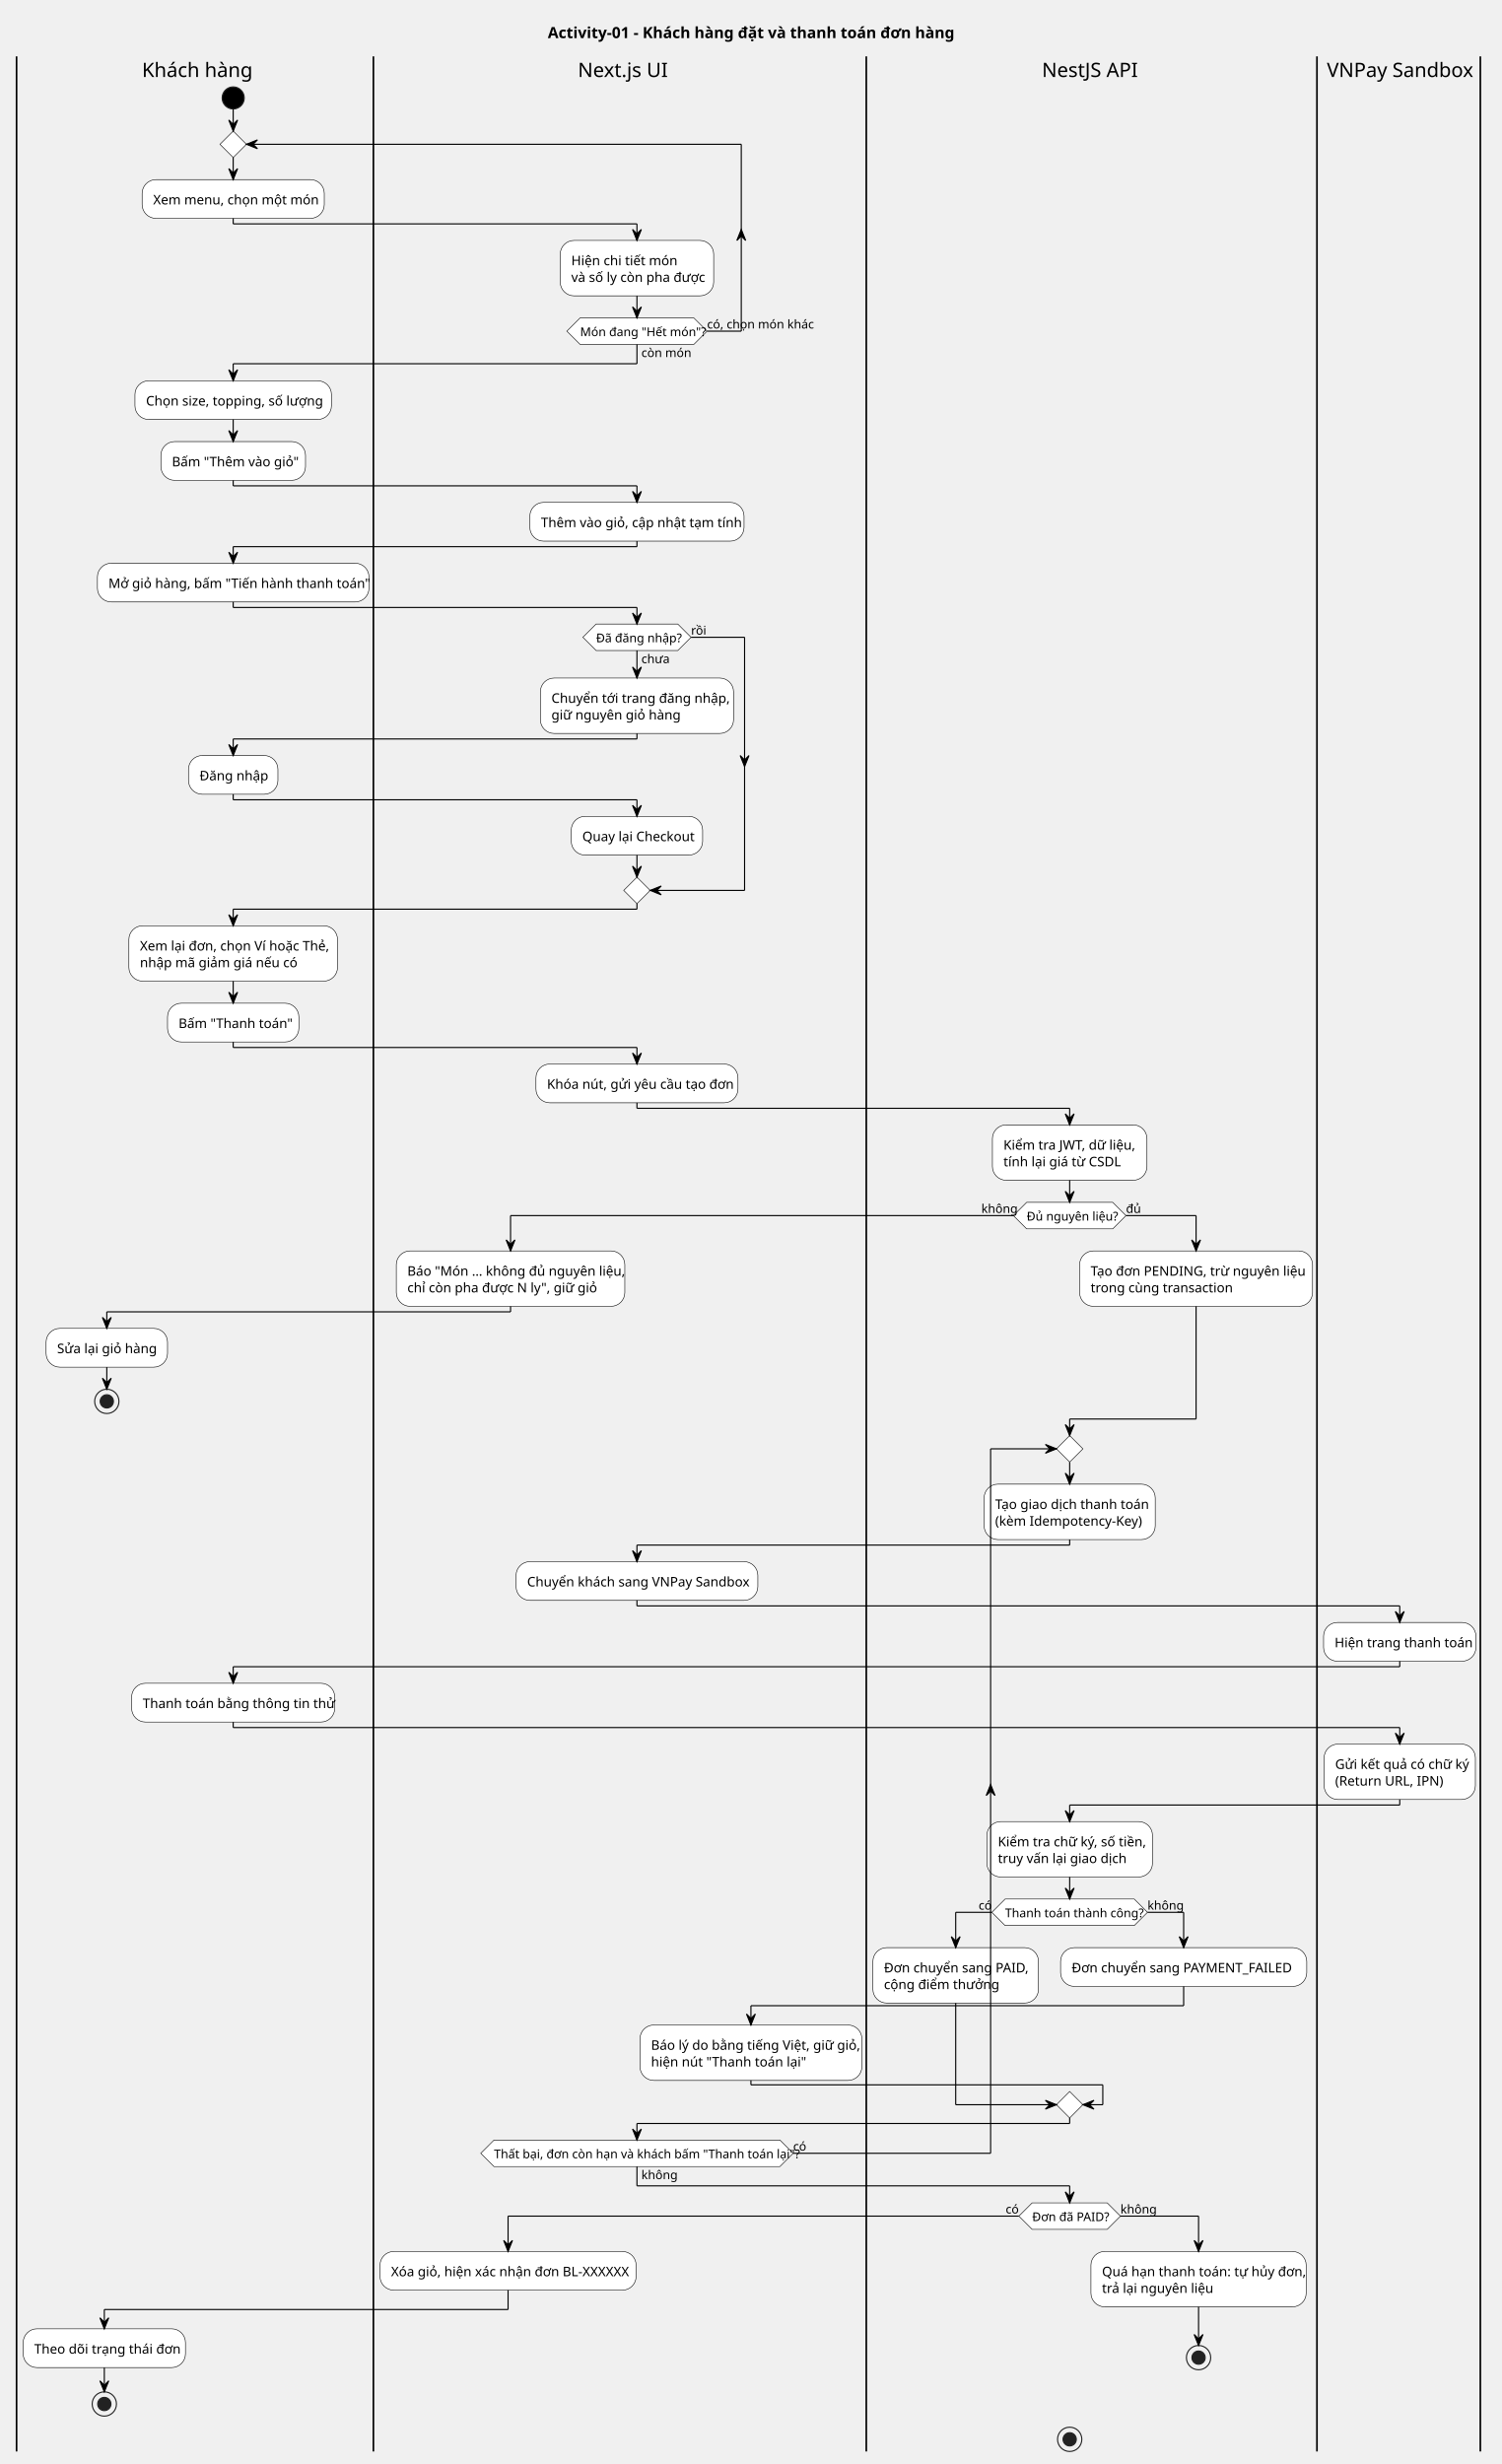
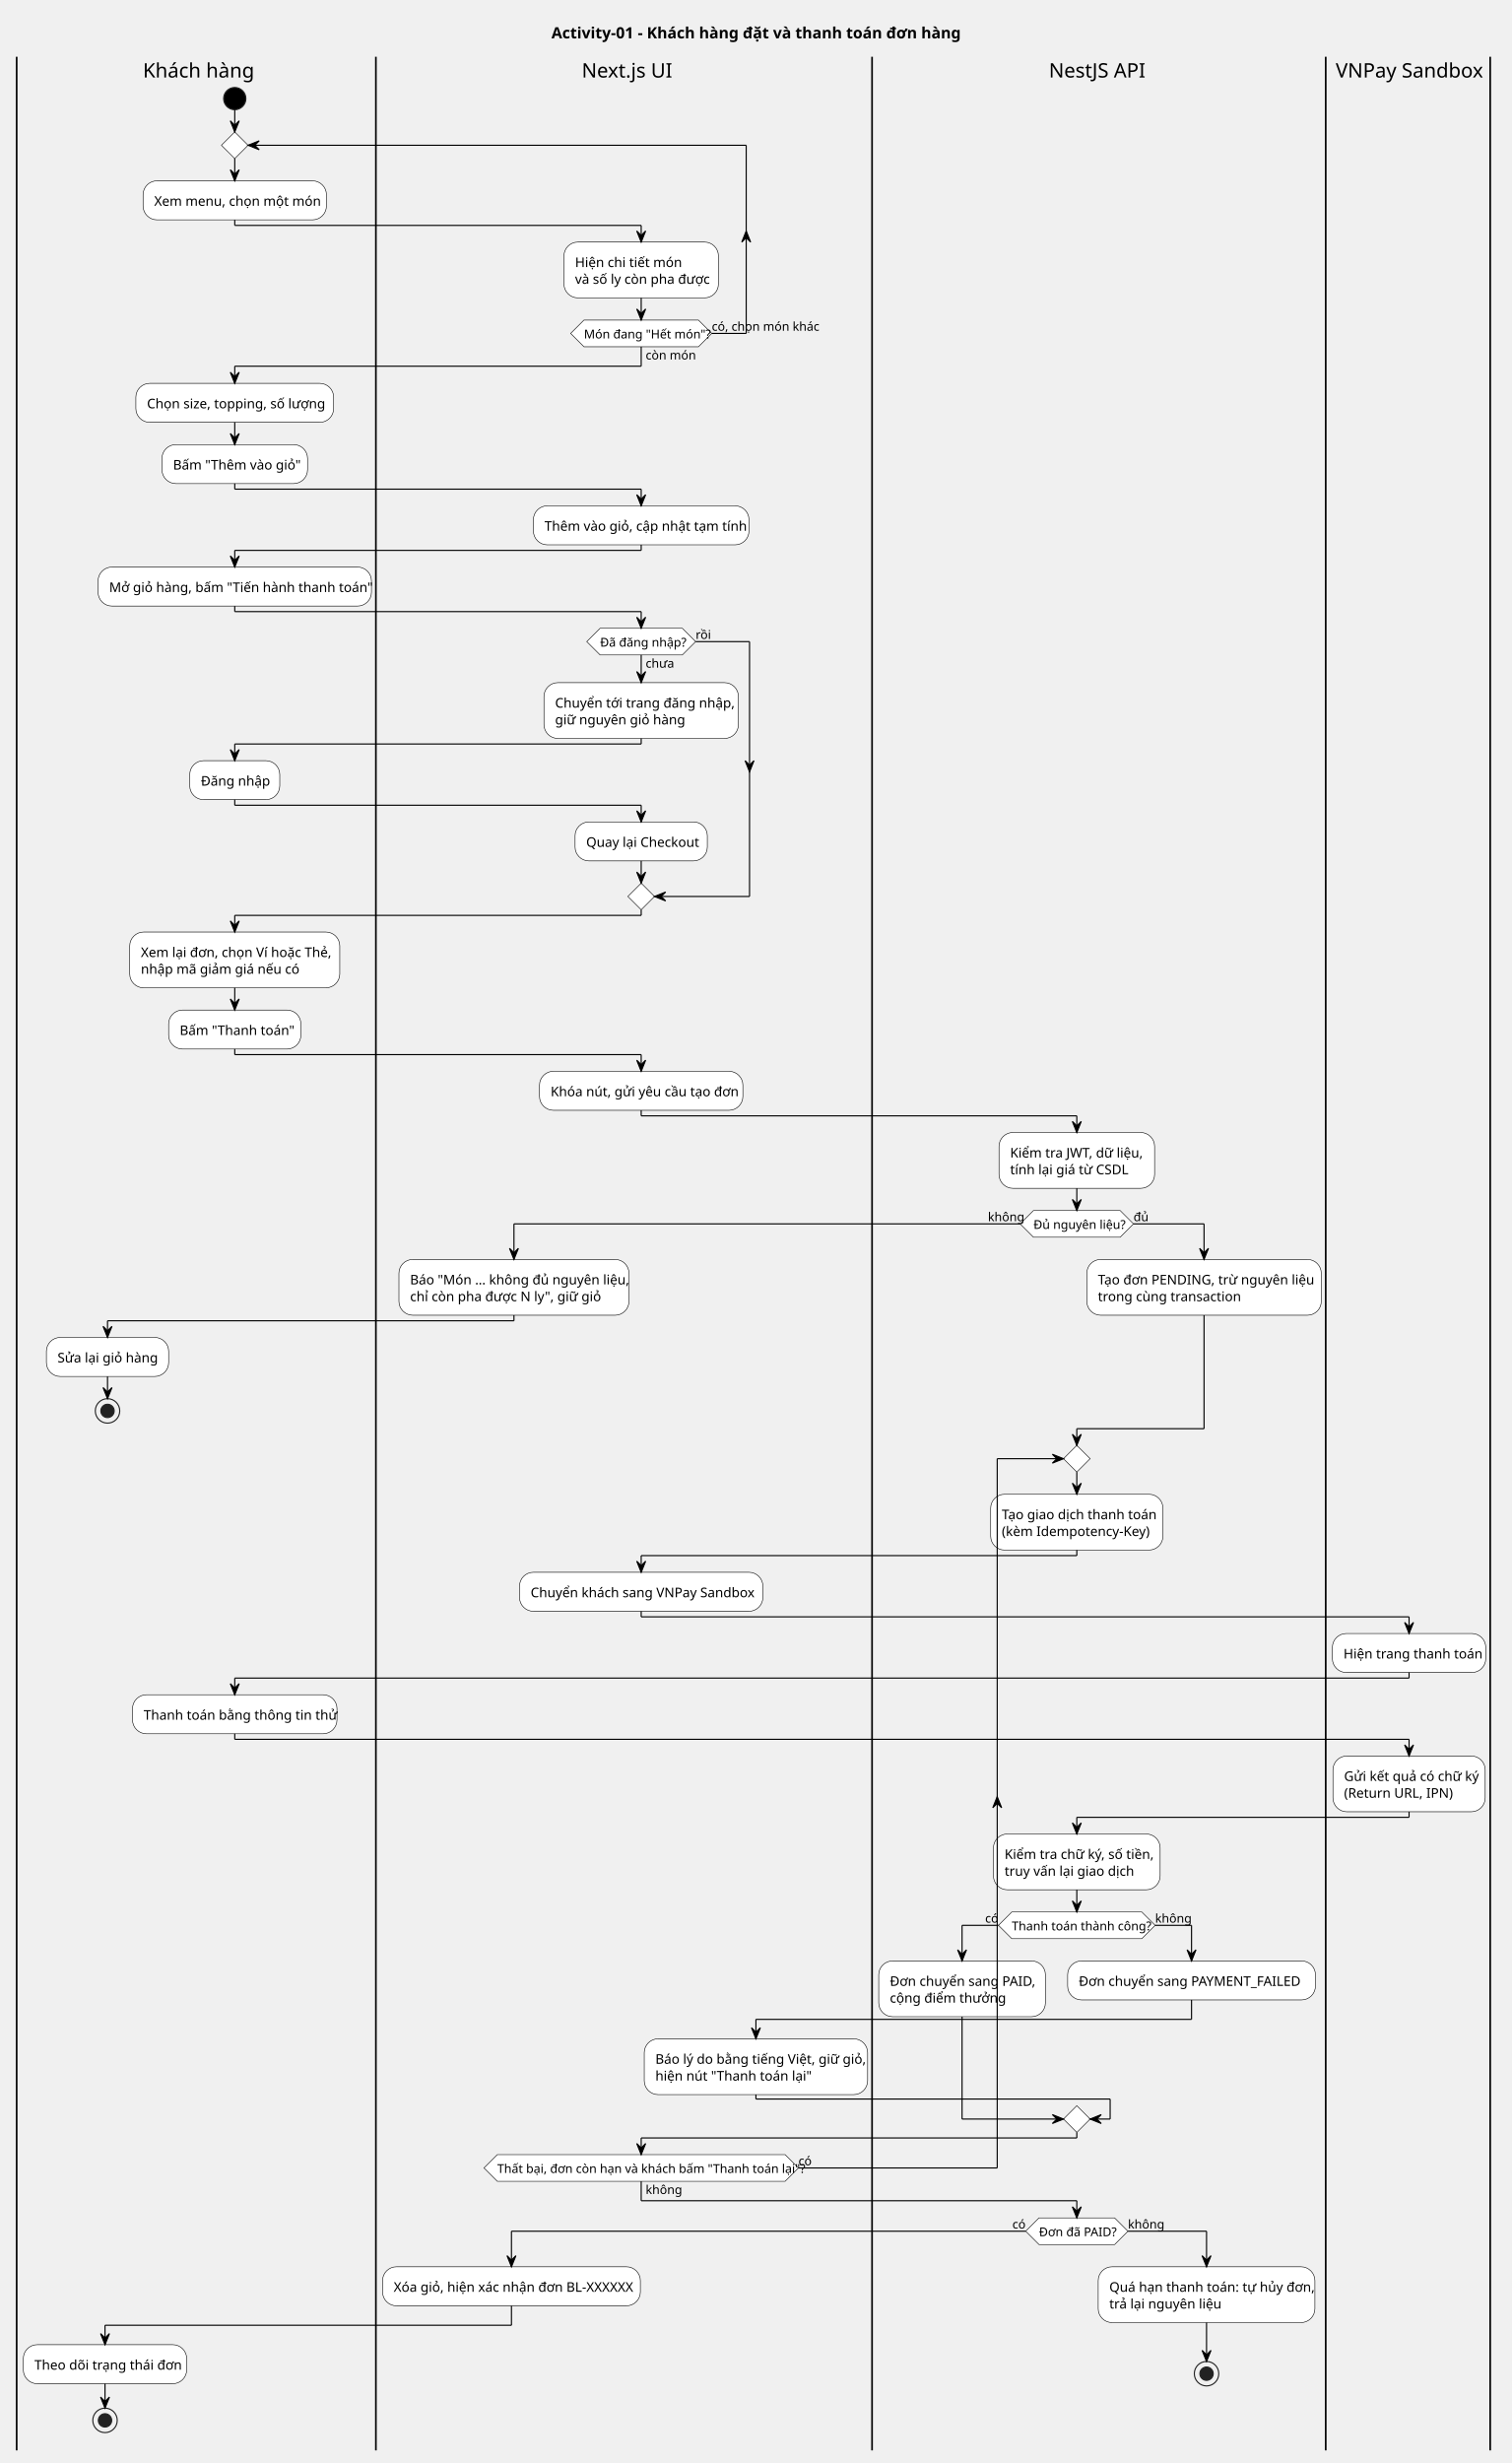
- <svg xmlns="http://www.w3.org/2000/svg" contentStyleType="text/css" height="2232px" preserveAspectRatio="none" style="width:1360px;height:2232px;background:#FFFFFF;" version="1.1" viewBox="0 0 1360 2232" width="1360px" zoomAndPan="magnify">
+ <svg xmlns="http://www.w3.org/2000/svg" contentStyleType="text/css" height="2216px" preserveAspectRatio="none" style="width:1360px;height:2216px;background:#FFFFFF;" version="1.1" viewBox="0 0 1360 2216" width="1360px" zoomAndPan="magnify">
  <defs />
  <g>
    <text fill="#000000" font-family="sans-serif" font-size="14" font-weight="bold" lengthAdjust="spacing" textLength="365" x="496.25" y="34.533">Activity-01 - Khách hàng đặt và thanh toán đơn hàng</text>
    <rect fill="none" height="22.641" style="stroke:none;stroke-width:1.0;" width="1327.5" x="15" y="51.065" />
    <ellipse cx="211.25" cy="88.705" fill="#000000" rx="10" ry="10" style="stroke:#222222;stroke-width:1.0;" />
    <rect fill="#FFFFFF" height="35.094" rx="12.5" ry="12.5" style="stroke:#000000;stroke-width:0.5;" width="165" x="128.75" y="162.705" />
    <text fill="#000000" font-family="sans-serif" font-size="12" lengthAdjust="spacing" textLength="145" x="138.75" y="185.162">Xem menu, chọn một món</text>
    <polygon fill="#FFFFFF" points="211.25,118.705,223.25,130.705,211.25,142.705,199.25,130.705,211.25,118.705" style="stroke:#000000;stroke-width:0.5;" />
    <rect fill="#FFFFFF" height="35.094" rx="12.5" ry="12.5" style="stroke:#000000;stroke-width:0.5;" width="178" x="122.25" y="344.905" />
    <text fill="#000000" font-family="sans-serif" font-size="12" lengthAdjust="spacing" textLength="158" x="132.25" y="367.362">Chọn size, topping, số lượng</text>
    <rect fill="#FFFFFF" height="35.094" rx="12.5" ry="12.5" style="stroke:#000000;stroke-width:0.5;" width="131" x="145.75" y="399.999" />
    <text fill="#000000" font-family="sans-serif" font-size="12" lengthAdjust="spacing" textLength="111" x="155.75" y="422.456">Bấm "Thêm vào giỏ"</text>
    <rect fill="#FFFFFF" height="35.094" rx="12.5" ry="12.5" style="stroke:#000000;stroke-width:0.5;" width="246" x="88.25" y="510.187" />
    <text fill="#000000" font-family="sans-serif" font-size="12" lengthAdjust="spacing" textLength="226" x="98.25" y="532.644">Mở giỏ hàng, bấm "Tiến hành thanh toán"</text>
    <rect fill="#FFFFFF" height="35.094" rx="12.5" ry="12.5" style="stroke:#000000;stroke-width:0.5;" width="81" x="170.75" y="684.386" />
    <text fill="#000000" font-family="sans-serif" font-size="12" lengthAdjust="spacing" textLength="61" x="180.75" y="706.843">Đăng nhập</text>
    <rect fill="#FFFFFF" height="50.188" rx="12.5" ry="12.5" style="stroke:#000000;stroke-width:0.5;" width="189" x="116.75" y="838.573" />
    <text fill="#000000" font-family="sans-serif" font-size="12" lengthAdjust="spacing" textLength="169" x="126.75" y="861.03">Xem lại đơn, chọn Ví hoặc Thẻ,</text>
    <text fill="#000000" font-family="sans-serif" font-size="12" lengthAdjust="spacing" textLength="140" x="126.75" y="876.124">nhập mã giảm giá nếu có</text>
    <rect fill="#FFFFFF" height="35.094" rx="12.5" ry="12.5" style="stroke:#000000;stroke-width:0.5;" width="119" x="151.75" y="908.761" />
    <text fill="#000000" font-family="sans-serif" font-size="12" lengthAdjust="spacing" textLength="99" x="161.75" y="931.218">Bấm "Thanh toán"</text>
    <rect fill="#FFFFFF" height="35.094" rx="12.5" ry="12.5" style="stroke:#000000;stroke-width:0.5;" width="110" x="41.75" y="1203.323" />
    <text fill="#000000" font-family="sans-serif" font-size="12" lengthAdjust="spacing" textLength="90" x="51.75" y="1225.78">Sửa lại giỏ hàng</text>
    <ellipse cx="96.75" cy="1269.417" fill="none" rx="11" ry="11" style="stroke:#222222;stroke-width:1.0;" />
    <ellipse cx="96.75" cy="1269.417" fill="#222222" rx="6" ry="6" style="stroke:#222222;stroke-width:1.0;" />
    <rect fill="#FFFFFF" height="35.094" rx="12.5" ry="12.5" style="stroke:#000000;stroke-width:0.5;" width="184" x="119.25" y="1524.792" />
    <text fill="#000000" font-family="sans-serif" font-size="12" lengthAdjust="spacing" textLength="164" x="129.25" y="1547.249">Thanh toán bằng thông tin thử</text>
    <rect fill="#FFFFFF" height="35.094" rx="12.5" ry="12.5" style="stroke:#000000;stroke-width:0.5;" width="147" x="21" y="2109.555" />
    <text fill="#000000" font-family="sans-serif" font-size="12" lengthAdjust="spacing" textLength="127" x="31" y="2132.012">Theo dõi trạng thái đơn</text>
    <ellipse cx="94.5" cy="2177.648" fill="none" rx="11" ry="11" style="stroke:#222222;stroke-width:1.0;" />
    <ellipse cx="94.5" cy="2177.648" fill="#222222" rx="6" ry="6" style="stroke:#222222;stroke-width:1.0;" />
-     <line style="stroke:#000000;stroke-width:1.5;" x1="15" x2="15" y1="51.065" y2="2220.648" />
+     <line style="stroke:#000000;stroke-width:1.5;" x1="15" x2="15" y1="51.065" y2="2204.648" />
    <rect fill="#FFFFFF" height="50.188" rx="12.5" ry="12.5" style="stroke:#000000;stroke-width:0.5;" width="139" x="507.5" y="217.799" />
    <text fill="#000000" font-family="sans-serif" font-size="12" lengthAdjust="spacing" textLength="92" x="517.5" y="240.256">Hiện chi tiết món</text>
    <text fill="#000000" font-family="sans-serif" font-size="12" lengthAdjust="spacing" textLength="119" x="517.5" y="255.35">và số ly còn pha được</text>
    <polygon fill="#FFFFFF" points="525.5,287.986,628.5,287.986,640.5,299.986,628.5,311.986,525.5,311.986,513.5,299.986,525.5,287.986" style="stroke:#000000;stroke-width:0.5;" />
    <text fill="#000000" font-family="sans-serif" font-size="11" lengthAdjust="spacing" textLength="41" x="581" y="323.405">còn món</text>
    <text fill="#000000" font-family="sans-serif" font-size="11" lengthAdjust="spacing" textLength="103" x="525.5" y="304.487">Món đang "Hết món"?</text>
    <text fill="#000000" font-family="sans-serif" font-size="11" lengthAdjust="spacing" textLength="91" x="640.5" y="297.569">có, chọn món khác</text>
    <rect fill="#FFFFFF" height="35.094" rx="12.5" ry="12.5" style="stroke:#000000;stroke-width:0.5;" width="194" x="480" y="455.093" />
    <text fill="#000000" font-family="sans-serif" font-size="12" lengthAdjust="spacing" textLength="174" x="490" y="477.55">Thêm vào giỏ, cập nhật tạm tính</text>
    <rect fill="#FFFFFF" height="50.188" rx="12.5" ry="12.5" style="stroke:#000000;stroke-width:0.5;" width="175" x="489.5" y="614.198" />
    <text fill="#000000" font-family="sans-serif" font-size="12" lengthAdjust="spacing" textLength="155" x="499.5" y="636.655">Chuyển tới trang đăng nhập,</text>
    <text fill="#000000" font-family="sans-serif" font-size="12" lengthAdjust="spacing" textLength="112" x="499.5" y="651.749">giữ nguyên giỏ hàng</text>
    <rect fill="#FFFFFF" height="35.094" rx="12.5" ry="12.5" style="stroke:#000000;stroke-width:0.5;" width="119" x="517.5" y="739.48" />
    <text fill="#000000" font-family="sans-serif" font-size="12" lengthAdjust="spacing" textLength="99" x="527.5" y="761.937">Quay lại Checkout</text>
    <polygon fill="#FFFFFF" points="540,565.28,614,565.28,626,577.28,614,589.28,540,589.28,528,577.28,540,565.28" style="stroke:#000000;stroke-width:0.5;" />
    <text fill="#000000" font-family="sans-serif" font-size="11" lengthAdjust="spacing" textLength="25" x="581" y="600.699">chưa</text>
    <text fill="#000000" font-family="sans-serif" font-size="11" lengthAdjust="spacing" textLength="74" x="540" y="581.781">Đã đăng nhập?</text>
    <text fill="#000000" font-family="sans-serif" font-size="11" lengthAdjust="spacing" textLength="12" x="626" y="574.863">rồi</text>
    <polygon fill="#FFFFFF" points="577,794.573,589,806.573,577,818.573,565,806.573,577,794.573" style="stroke:#000000;stroke-width:0.5;" />
    <rect fill="#FFFFFF" height="35.094" rx="12.5" ry="12.5" style="stroke:#000000;stroke-width:0.5;" width="183" x="485.5" y="963.855" />
    <text fill="#000000" font-family="sans-serif" font-size="12" lengthAdjust="spacing" textLength="163" x="495.5" y="986.312">Khóa nút, gửi yêu cầu tạo đơn</text>
    <rect fill="#FFFFFF" height="50.188" rx="12.5" ry="12.5" style="stroke:#000000;stroke-width:0.5;" width="207" x="359" y="1133.136" />
    <text fill="#000000" font-family="sans-serif" font-size="12" lengthAdjust="spacing" textLength="187" x="369" y="1155.593">Báo "Món … không đủ nguyên liệu,</text>
    <text fill="#000000" font-family="sans-serif" font-size="12" lengthAdjust="spacing" textLength="166" x="369" y="1170.687">chỉ còn pha được N ly", giữ giỏ</text>
    <rect fill="#FFFFFF" height="35.094" rx="12.5" ry="12.5" style="stroke:#000000;stroke-width:0.5;" width="219" x="467.5" y="1414.604" />
    <text fill="#000000" font-family="sans-serif" font-size="12" lengthAdjust="spacing" textLength="199" x="477.5" y="1437.062">Chuyển khách sang VNPay Sandbox</text>
    <rect fill="#FFFFFF" height="50.188" rx="12.5" ry="12.5" style="stroke:#000000;stroke-width:0.5;" width="201" x="579.75" y="1834.354" />
    <text fill="#000000" font-family="sans-serif" font-size="12" lengthAdjust="spacing" textLength="181" x="589.75" y="1856.812">Báo lý do bằng tiếng Việt, giữ giỏ,</text>
    <text fill="#000000" font-family="sans-serif" font-size="12" lengthAdjust="spacing" textLength="133" x="589.75" y="1871.905">hiện nút "Thanh toán lại"</text>
    <polygon fill="#FFFFFF" points="447.5,1938.542,706.5,1938.542,718.5,1950.542,706.5,1962.542,447.5,1962.542,435.5,1950.542,447.5,1938.542" style="stroke:#000000;stroke-width:0.5;" />
    <text fill="#000000" font-family="sans-serif" font-size="11" lengthAdjust="spacing" textLength="29" x="581" y="1973.961">không</text>
    <text fill="#000000" font-family="sans-serif" font-size="11" lengthAdjust="spacing" textLength="259" x="447.5" y="1955.043">Thất bại, đơn còn hạn và khách bấm "Thanh toán lại"?</text>
    <text fill="#000000" font-family="sans-serif" font-size="11" lengthAdjust="spacing" textLength="12" x="718.5" y="1948.125">có</text>
    <rect fill="#FFFFFF" height="35.094" rx="12.5" ry="12.5" style="stroke:#000000;stroke-width:0.5;" width="232" x="344.25" y="2039.461" />
    <text fill="#000000" font-family="sans-serif" font-size="12" lengthAdjust="spacing" textLength="212" x="354.25" y="2061.918">Xóa giỏ, hiện xác nhận đơn BL-XXXXXX</text>
-     <line style="stroke:#000000;stroke-width:1.5;" x1="338.25" x2="338.25" y1="51.065" y2="2220.648" />
+     <line style="stroke:#000000;stroke-width:1.5;" x1="338.25" x2="338.25" y1="51.065" y2="2204.648" />
    <rect fill="#FFFFFF" height="50.188" rx="12.5" ry="12.5" style="stroke:#000000;stroke-width:0.5;" width="140" x="899" y="1018.948" />
    <text fill="#000000" font-family="sans-serif" font-size="12" lengthAdjust="spacing" textLength="120" x="909" y="1041.405">Kiểm tra JWT, dữ liệu,</text>
    <text fill="#000000" font-family="sans-serif" font-size="12" lengthAdjust="spacing" textLength="106" x="909" y="1056.499">tính lại giá từ CSDL</text>
    <polygon fill="#FFFFFF" points="930,1089.136,1008,1089.136,1020,1101.136,1008,1113.136,930,1113.136,918,1101.136,930,1089.136" style="stroke:#000000;stroke-width:0.5;" />
    <text fill="#000000" font-family="sans-serif" font-size="11" lengthAdjust="spacing" textLength="78" x="930" y="1105.637">Đủ nguyên liệu?</text>
    <text fill="#000000" font-family="sans-serif" font-size="11" lengthAdjust="spacing" textLength="29" x="889" y="1098.719">không</text>
    <text fill="#000000" font-family="sans-serif" font-size="11" lengthAdjust="spacing" textLength="12" x="1020" y="1098.719">đủ</text>
    <rect fill="#FFFFFF" height="50.188" rx="12.5" ry="12.5" style="stroke:#000000;stroke-width:0.5;" width="211" x="978" y="1133.136" />
    <text fill="#000000" font-family="sans-serif" font-size="12" lengthAdjust="spacing" textLength="191" x="988" y="1155.593">Tạo đơn PENDING, trừ nguyên liệu</text>
    <text fill="#000000" font-family="sans-serif" font-size="12" lengthAdjust="spacing" textLength="122" x="988" y="1170.687">trong cùng transaction</text>
    <rect fill="#FFFFFF" height="50.188" rx="12.5" ry="12.5" style="stroke:#000000;stroke-width:0.5;" width="155" x="891.5" y="1344.417" />
    <text fill="#000000" font-family="sans-serif" font-size="12" lengthAdjust="spacing" textLength="135" x="901.5" y="1366.874">Tạo giao dịch thanh toán</text>
    <text fill="#000000" font-family="sans-serif" font-size="12" lengthAdjust="spacing" textLength="129" x="901.5" y="1381.968">(kèm Idempotency-Key)</text>
    <rect fill="#FFFFFF" height="50.188" rx="12.5" ry="12.5" style="stroke:#000000;stroke-width:0.5;" width="150" x="894" y="1650.073" />
    <text fill="#000000" font-family="sans-serif" font-size="12" lengthAdjust="spacing" textLength="130" x="904" y="1672.53">Kiểm tra chữ ký, số tiền,</text>
    <text fill="#000000" font-family="sans-serif" font-size="12" lengthAdjust="spacing" textLength="110" x="904" y="1687.624">truy vấn lại giao dịch</text>
    <polygon fill="#FFFFFF" points="910.5,1720.261,1027.5,1720.261,1039.5,1732.261,1027.5,1744.261,910.5,1744.261,898.5,1732.261,910.5,1720.261" style="stroke:#000000;stroke-width:0.5;" />
    <text fill="#000000" font-family="sans-serif" font-size="11" lengthAdjust="spacing" textLength="117" x="910.5" y="1736.762">Thanh toán thành công?</text>
    <text fill="#000000" font-family="sans-serif" font-size="11" lengthAdjust="spacing" textLength="12" x="886.5" y="1729.844">có</text>
    <text fill="#000000" font-family="sans-serif" font-size="11" lengthAdjust="spacing" textLength="29" x="1039.5" y="1729.844">không</text>
    <rect fill="#FFFFFF" height="50.188" rx="12.5" ry="12.5" style="stroke:#000000;stroke-width:0.5;" width="150" x="790.75" y="1764.261" />
    <text fill="#000000" font-family="sans-serif" font-size="12" lengthAdjust="spacing" textLength="130" x="800.75" y="1786.718">Đơn chuyển sang PAID,</text>
    <text fill="#000000" font-family="sans-serif" font-size="12" lengthAdjust="spacing" textLength="101" x="800.75" y="1801.812">cộng điểm thưởng</text>
    <rect fill="#FFFFFF" height="35.094" rx="12.5" ry="12.5" style="stroke:#000000;stroke-width:0.5;" width="223" x="960.75" y="1764.261" />
    <text fill="#000000" font-family="sans-serif" font-size="12" lengthAdjust="spacing" textLength="203" x="970.75" y="1786.718">Đơn chuyển sang PAYMENT_FAILED</text>
    <polygon fill="#FFFFFF" points="969,1894.542,981,1906.542,969,1918.542,957,1906.542,969,1894.542" style="stroke:#000000;stroke-width:0.5;" />
    <polygon fill="#FFFFFF" points="969,1300.417,981,1312.417,969,1324.417,957,1312.417,969,1300.417" style="stroke:#000000;stroke-width:0.5;" />
    <polygon fill="#FFFFFF" points="935,1995.461,1003,1995.461,1015,2007.461,1003,2019.461,935,2019.461,923,2007.461,935,1995.461" style="stroke:#000000;stroke-width:0.5;" />
    <text fill="#000000" font-family="sans-serif" font-size="11" lengthAdjust="spacing" textLength="68" x="935" y="2011.962">Đơn đã PAID?</text>
    <text fill="#000000" font-family="sans-serif" font-size="11" lengthAdjust="spacing" textLength="12" x="911" y="2005.044">có</text>
    <text fill="#000000" font-family="sans-serif" font-size="11" lengthAdjust="spacing" textLength="29" x="1015" y="2005.044">không</text>
    <rect fill="#FFFFFF" height="50.188" rx="12.5" ry="12.5" style="stroke:#000000;stroke-width:0.5;" width="195" x="988.25" y="2039.461" />
    <text fill="#000000" font-family="sans-serif" font-size="12" lengthAdjust="spacing" textLength="175" x="998.25" y="2061.918">Quá hạn thanh toán: tự hủy đơn,</text>
    <text fill="#000000" font-family="sans-serif" font-size="12" lengthAdjust="spacing" textLength="96" x="998.25" y="2077.012">trả lại nguyên liệu</text>
    <ellipse cx="1085.75" cy="2135.648" fill="none" rx="11" ry="11" style="stroke:#222222;stroke-width:1.0;" />
    <ellipse cx="1085.75" cy="2135.648" fill="#222222" rx="6" ry="6" style="stroke:#222222;stroke-width:1.0;" />
-     <ellipse cx="969" cy="2209.648" fill="none" rx="11" ry="11" style="stroke:#222222;stroke-width:1.0;" />
-     <ellipse cx="969" cy="2209.648" fill="#222222" rx="6" ry="6" style="stroke:#222222;stroke-width:1.0;" />
-     <line style="stroke:#000000;stroke-width:1.5;" x1="784.75" x2="784.75" y1="51.065" y2="2220.648" />
+     <line style="stroke:#000000;stroke-width:1.5;" x1="784.75" x2="784.75" y1="51.065" y2="2204.648" />
    <rect fill="#FFFFFF" height="35.094" rx="12.5" ry="12.5" style="stroke:#000000;stroke-width:0.5;" width="138" x="1199" y="1469.698" />
    <text fill="#000000" font-family="sans-serif" font-size="12" lengthAdjust="spacing" textLength="118" x="1209" y="1492.155">Hiện trang thanh toán</text>
    <rect fill="#FFFFFF" height="50.188" rx="12.5" ry="12.5" style="stroke:#000000;stroke-width:0.5;" width="137" x="1199.5" y="1579.886" />
    <text fill="#000000" font-family="sans-serif" font-size="12" lengthAdjust="spacing" textLength="117" x="1209.5" y="1602.343">Gửi kết quả có chữ ký</text>
    <text fill="#000000" font-family="sans-serif" font-size="12" lengthAdjust="spacing" textLength="99" x="1209.5" y="1617.437">(Return URL, IPN)</text>
-     <line style="stroke:#000000;stroke-width:1.5;" x1="1193" x2="1193" y1="51.065" y2="2220.648" />
-     <line style="stroke:#000000;stroke-width:1.5;" x1="1341" x2="1341" y1="51.065" y2="2220.648" />
+     <line style="stroke:#000000;stroke-width:1.5;" x1="1193" x2="1193" y1="51.065" y2="2204.648" />
+     <line style="stroke:#000000;stroke-width:1.5;" x1="1341" x2="1341" y1="51.065" y2="2204.648" />
    <line style="stroke:#000000;stroke-width:1.0;" x1="211.25" x2="211.25" y1="142.705" y2="162.705" />
    <polygon fill="#000000" points="207.25,152.705,211.25,162.705,215.25,152.705,211.25,156.705" style="stroke:#000000;stroke-width:1.0;" />
    <line style="stroke:#000000;stroke-width:1.0;" x1="211.25" x2="211.25" y1="98.705" y2="118.705" />
    <polygon fill="#000000" points="207.25,108.705,211.25,118.705,215.25,108.705,211.25,112.705" style="stroke:#000000;stroke-width:1.0;" />
    <line style="stroke:#000000;stroke-width:1.0;" x1="211.25" x2="211.25" y1="379.999" y2="399.999" />
    <polygon fill="#000000" points="207.25,389.999,211.25,399.999,215.25,389.999,211.25,393.999" style="stroke:#000000;stroke-width:1.0;" />
    <line style="stroke:#000000;stroke-width:1.0;" x1="211.25" x2="211.25" y1="888.761" y2="908.761" />
    <polygon fill="#000000" points="207.25,898.761,211.25,908.761,215.25,898.761,211.25,902.761" style="stroke:#000000;stroke-width:1.0;" />
    <line style="stroke:#000000;stroke-width:1.0;" x1="96.75" x2="96.75" y1="1238.417" y2="1258.417" />
    <polygon fill="#000000" points="92.75,1248.417,96.75,1258.417,100.75,1248.417,96.75,1252.417" style="stroke:#000000;stroke-width:1.0;" />
    <line style="stroke:#000000;stroke-width:1.0;" x1="94.5" x2="94.5" y1="2144.648" y2="2166.648" />
    <polygon fill="#000000" points="90.5,2156.648,94.5,2166.648,98.5,2156.648,94.5,2160.648" style="stroke:#000000;stroke-width:1.0;" />
    <line style="stroke:#000000;stroke-width:1.0;" x1="577" x2="577" y1="267.986" y2="287.986" />
    <polygon fill="#000000" points="573,277.986,577,287.986,581,277.986,577,281.986" style="stroke:#000000;stroke-width:1.0;" />
    <line style="stroke:#000000;stroke-width:1.0;" x1="577" x2="577" y1="589.28" y2="614.198" />
    <polygon fill="#000000" points="573,604.198,577,614.198,581,604.198,577,608.198" style="stroke:#000000;stroke-width:1.0;" />
    <line style="stroke:#000000;stroke-width:1.0;" x1="626" x2="674.5" y1="577.28" y2="577.28" />
    <polygon fill="#000000" points="670.5,684.386,674.5,694.386,678.5,684.386,674.5,688.386" style="stroke:#000000;stroke-width:1.0;" />
    <line style="stroke:#000000;stroke-width:1.0;" x1="674.5" x2="674.5" y1="577.28" y2="806.573" />
    <line style="stroke:#000000;stroke-width:1.0;" x1="674.5" x2="589" y1="806.573" y2="806.573" />
    <polygon fill="#000000" points="599,802.573,589,806.573,599,810.573,595,806.573" style="stroke:#000000;stroke-width:1.0;" />
    <line style="stroke:#000000;stroke-width:1.0;" x1="577" x2="577" y1="774.573" y2="794.573" />
    <polygon fill="#000000" points="573,784.573,577,794.573,581,784.573,577,788.573" style="stroke:#000000;stroke-width:1.0;" />
    <line style="stroke:#000000;stroke-width:1.0;" x1="1020" x2="1083.5" y1="1101.136" y2="1101.136" />
    <line style="stroke:#000000;stroke-width:1.0;" x1="1083.5" x2="1083.5" y1="1101.136" y2="1133.136" />
    <polygon fill="#000000" points="1079.5,1123.136,1083.5,1133.136,1087.5,1123.136,1083.5,1127.136" style="stroke:#000000;stroke-width:1.0;" />
    <line style="stroke:#000000;stroke-width:1.0;" x1="1083.5" x2="1083.5" y1="1183.323" y2="1285.417" />
    <line style="stroke:#000000;stroke-width:1.0;" x1="1083.5" x2="969" y1="1285.417" y2="1285.417" />
    <line style="stroke:#000000;stroke-width:1.0;" x1="969" x2="969" y1="1285.417" y2="1300.417" />
    <polygon fill="#000000" points="965,1290.417,969,1300.417,973,1290.417,969,1294.417" style="stroke:#000000;stroke-width:1.0;" />
    <line style="stroke:#000000;stroke-width:1.0;" x1="969" x2="969" y1="1069.136" y2="1089.136" />
    <polygon fill="#000000" points="965,1079.136,969,1089.136,973,1079.136,969,1083.136" style="stroke:#000000;stroke-width:1.0;" />
    <line style="stroke:#000000;stroke-width:1.0;" x1="898.5" x2="865.75" y1="1732.261" y2="1732.261" />
    <line style="stroke:#000000;stroke-width:1.0;" x1="865.75" x2="865.75" y1="1732.261" y2="1764.261" />
    <polygon fill="#000000" points="861.75,1754.261,865.75,1764.261,869.75,1754.261,865.75,1758.261" style="stroke:#000000;stroke-width:1.0;" />
    <line style="stroke:#000000;stroke-width:1.0;" x1="1039.5" x2="1072.25" y1="1732.261" y2="1732.261" />
    <line style="stroke:#000000;stroke-width:1.0;" x1="1072.25" x2="1072.25" y1="1732.261" y2="1764.261" />
    <polygon fill="#000000" points="1068.25,1754.261,1072.25,1764.261,1076.25,1754.261,1072.25,1758.261" style="stroke:#000000;stroke-width:1.0;" />
    <line style="stroke:#000000;stroke-width:1.0;" x1="865.75" x2="865.75" y1="1814.448" y2="1906.542" />
    <line style="stroke:#000000;stroke-width:1.0;" x1="865.75" x2="957" y1="1906.542" y2="1906.542" />
    <polygon fill="#000000" points="947,1902.542,957,1906.542,947,1910.542,951,1906.542" style="stroke:#000000;stroke-width:1.0;" />
    <line style="stroke:#000000;stroke-width:1.0;" x1="969" x2="969" y1="1700.261" y2="1720.261" />
    <polygon fill="#000000" points="965,1710.261,969,1720.261,973,1710.261,969,1714.261" style="stroke:#000000;stroke-width:1.0;" />
    <line style="stroke:#000000;stroke-width:1.0;" x1="969" x2="969" y1="1324.417" y2="1344.417" />
    <polygon fill="#000000" points="965,1334.417,969,1344.417,973,1334.417,969,1338.417" style="stroke:#000000;stroke-width:1.0;" />
    <line style="stroke:#000000;stroke-width:1.0;" x1="1085.75" x2="1085.75" y1="2089.648" y2="2124.648" />
    <polygon fill="#000000" points="1081.75,2114.648,1085.75,2124.648,1089.75,2114.648,1085.75,2118.648" style="stroke:#000000;stroke-width:1.0;" />
    <line style="stroke:#000000;stroke-width:1.0;" x1="1015" x2="1085.75" y1="2007.461" y2="2007.461" />
    <line style="stroke:#000000;stroke-width:1.0;" x1="1085.75" x2="1085.75" y1="2007.461" y2="2039.461" />
    <polygon fill="#000000" points="1081.75,2029.461,1085.75,2039.461,1089.75,2029.461,1085.75,2033.461" style="stroke:#000000;stroke-width:1.0;" />
    <line style="stroke:#000000;stroke-width:1.0;" x1="211.25" x2="211.25" y1="197.799" y2="202.799" />
    <line style="stroke:#000000;stroke-width:1.0;" x1="211.25" x2="577" y1="202.799" y2="202.799" />
    <line style="stroke:#000000;stroke-width:1.0;" x1="577" x2="577" y1="202.799" y2="217.799" />
    <polygon fill="#000000" points="573,207.799,577,217.799,581,207.799,577,211.799" style="stroke:#000000;stroke-width:1.0;" />
    <line style="stroke:#000000;stroke-width:1.0;" x1="640.5" x2="671.5" y1="299.986" y2="299.986" />
    <polygon fill="#000000" points="667.5,217.846,671.5,207.846,675.5,217.846,671.5,213.846" style="stroke:#000000;stroke-width:1.0;" />
    <line style="stroke:#000000;stroke-width:1.0;" x1="671.5" x2="671.5" y1="130.705" y2="299.986" />
    <line style="stroke:#000000;stroke-width:1.0;" x1="671.5" x2="223.25" y1="130.705" y2="130.705" />
    <polygon fill="#000000" points="233.25,126.705,223.25,130.705,233.25,134.705,229.25,130.705" style="stroke:#000000;stroke-width:1.0;" />
    <line style="stroke:#000000;stroke-width:1.0;" x1="577" x2="577" y1="311.986" y2="329.486" />
    <line style="stroke:#000000;stroke-width:1.0;" x1="577" x2="211.25" y1="329.486" y2="329.486" />
    <line style="stroke:#000000;stroke-width:1.0;" x1="211.25" x2="211.25" y1="329.486" y2="344.905" />
    <polygon fill="#000000" points="207.25,334.905,211.25,344.905,215.25,334.905,211.25,338.905" style="stroke:#000000;stroke-width:1.0;" />
    <line style="stroke:#000000;stroke-width:1.0;" x1="211.25" x2="211.25" y1="435.093" y2="440.093" />
    <line style="stroke:#000000;stroke-width:1.0;" x1="211.25" x2="577" y1="440.093" y2="440.093" />
    <line style="stroke:#000000;stroke-width:1.0;" x1="577" x2="577" y1="440.093" y2="455.093" />
    <polygon fill="#000000" points="573,445.093,577,455.093,581,445.093,577,449.093" style="stroke:#000000;stroke-width:1.0;" />
    <line style="stroke:#000000;stroke-width:1.0;" x1="577" x2="577" y1="490.187" y2="495.187" />
    <line style="stroke:#000000;stroke-width:1.0;" x1="577" x2="211.25" y1="495.187" y2="495.187" />
    <line style="stroke:#000000;stroke-width:1.0;" x1="211.25" x2="211.25" y1="495.187" y2="510.187" />
    <polygon fill="#000000" points="207.25,500.187,211.25,510.187,215.25,500.187,211.25,504.187" style="stroke:#000000;stroke-width:1.0;" />
    <line style="stroke:#000000;stroke-width:1.0;" x1="577" x2="577" y1="664.386" y2="669.386" />
    <line style="stroke:#000000;stroke-width:1.0;" x1="577" x2="211.25" y1="669.386" y2="669.386" />
    <line style="stroke:#000000;stroke-width:1.0;" x1="211.25" x2="211.25" y1="669.386" y2="684.386" />
    <polygon fill="#000000" points="207.25,674.386,211.25,684.386,215.25,674.386,211.25,678.386" style="stroke:#000000;stroke-width:1.0;" />
    <line style="stroke:#000000;stroke-width:1.0;" x1="211.25" x2="211.25" y1="719.48" y2="724.48" />
    <line style="stroke:#000000;stroke-width:1.0;" x1="211.25" x2="577" y1="724.48" y2="724.48" />
    <line style="stroke:#000000;stroke-width:1.0;" x1="577" x2="577" y1="724.48" y2="739.48" />
    <polygon fill="#000000" points="573,729.48,577,739.48,581,729.48,577,733.48" style="stroke:#000000;stroke-width:1.0;" />
    <line style="stroke:#000000;stroke-width:1.0;" x1="211.25" x2="211.25" y1="545.28" y2="550.28" />
    <line style="stroke:#000000;stroke-width:1.0;" x1="211.25" x2="577" y1="550.28" y2="550.28" />
    <line style="stroke:#000000;stroke-width:1.0;" x1="577" x2="577" y1="550.28" y2="565.28" />
    <polygon fill="#000000" points="573,555.28,577,565.28,581,555.28,577,559.28" style="stroke:#000000;stroke-width:1.0;" />
    <line style="stroke:#000000;stroke-width:1.0;" x1="577" x2="577" y1="818.573" y2="823.573" />
    <line style="stroke:#000000;stroke-width:1.0;" x1="577" x2="211.25" y1="823.573" y2="823.573" />
    <line style="stroke:#000000;stroke-width:1.0;" x1="211.25" x2="211.25" y1="823.573" y2="838.573" />
    <polygon fill="#000000" points="207.25,828.573,211.25,838.573,215.25,828.573,211.25,832.573" style="stroke:#000000;stroke-width:1.0;" />
    <line style="stroke:#000000;stroke-width:1.0;" x1="211.25" x2="211.25" y1="943.855" y2="948.855" />
    <line style="stroke:#000000;stroke-width:1.0;" x1="211.25" x2="577" y1="948.855" y2="948.855" />
    <line style="stroke:#000000;stroke-width:1.0;" x1="577" x2="577" y1="948.855" y2="963.855" />
    <polygon fill="#000000" points="573,953.855,577,963.855,581,953.855,577,957.855" style="stroke:#000000;stroke-width:1.0;" />
    <line style="stroke:#000000;stroke-width:1.0;" x1="577" x2="577" y1="998.948" y2="1003.948" />
    <line style="stroke:#000000;stroke-width:1.0;" x1="577" x2="969" y1="1003.948" y2="1003.948" />
    <line style="stroke:#000000;stroke-width:1.0;" x1="969" x2="969" y1="1003.948" y2="1018.948" />
    <polygon fill="#000000" points="965,1008.948,969,1018.948,973,1008.948,969,1012.948" style="stroke:#000000;stroke-width:1.0;" />
    <line style="stroke:#000000;stroke-width:1.0;" x1="462.5" x2="462.5" y1="1183.323" y2="1188.323" />
    <line style="stroke:#000000;stroke-width:1.0;" x1="462.5" x2="96.75" y1="1188.323" y2="1188.323" />
    <line style="stroke:#000000;stroke-width:1.0;" x1="96.75" x2="96.75" y1="1188.323" y2="1203.323" />
    <polygon fill="#000000" points="92.75,1193.323,96.75,1203.323,100.75,1193.323,96.75,1197.323" style="stroke:#000000;stroke-width:1.0;" />
    <line style="stroke:#000000;stroke-width:1.0;" x1="918" x2="462.5" y1="1101.136" y2="1101.136" />
    <line style="stroke:#000000;stroke-width:1.0;" x1="462.5" x2="462.5" y1="1101.136" y2="1133.136" />
    <polygon fill="#000000" points="458.5,1123.136,462.5,1133.136,466.5,1123.136,462.5,1127.136" style="stroke:#000000;stroke-width:1.0;" />
    <line style="stroke:#000000;stroke-width:1.0;" x1="969" x2="969" y1="1394.604" y2="1399.604" />
    <line style="stroke:#000000;stroke-width:1.0;" x1="969" x2="577" y1="1399.604" y2="1399.604" />
    <line style="stroke:#000000;stroke-width:1.0;" x1="577" x2="577" y1="1399.604" y2="1414.604" />
    <polygon fill="#000000" points="573,1404.604,577,1414.604,581,1404.604,577,1408.604" style="stroke:#000000;stroke-width:1.0;" />
    <line style="stroke:#000000;stroke-width:1.0;" x1="577" x2="577" y1="1449.698" y2="1454.698" />
    <line style="stroke:#000000;stroke-width:1.0;" x1="577" x2="1268" y1="1454.698" y2="1454.698" />
    <line style="stroke:#000000;stroke-width:1.0;" x1="1268" x2="1268" y1="1454.698" y2="1469.698" />
    <polygon fill="#000000" points="1264,1459.698,1268,1469.698,1272,1459.698,1268,1463.698" style="stroke:#000000;stroke-width:1.0;" />
    <line style="stroke:#000000;stroke-width:1.0;" x1="1268" x2="1268" y1="1504.792" y2="1509.792" />
    <line style="stroke:#000000;stroke-width:1.0;" x1="1268" x2="211.25" y1="1509.792" y2="1509.792" />
    <line style="stroke:#000000;stroke-width:1.0;" x1="211.25" x2="211.25" y1="1509.792" y2="1524.792" />
    <polygon fill="#000000" points="207.25,1514.792,211.25,1524.792,215.25,1514.792,211.25,1518.792" style="stroke:#000000;stroke-width:1.0;" />
    <line style="stroke:#000000;stroke-width:1.0;" x1="211.25" x2="211.25" y1="1559.886" y2="1564.886" />
    <line style="stroke:#000000;stroke-width:1.0;" x1="211.25" x2="1268" y1="1564.886" y2="1564.886" />
    <line style="stroke:#000000;stroke-width:1.0;" x1="1268" x2="1268" y1="1564.886" y2="1579.886" />
    <polygon fill="#000000" points="1264,1569.886,1268,1579.886,1272,1569.886,1268,1573.886" style="stroke:#000000;stroke-width:1.0;" />
    <line style="stroke:#000000;stroke-width:1.0;" x1="1268" x2="1268" y1="1630.073" y2="1635.073" />
    <line style="stroke:#000000;stroke-width:1.0;" x1="1268" x2="969" y1="1635.073" y2="1635.073" />
    <line style="stroke:#000000;stroke-width:1.0;" x1="969" x2="969" y1="1635.073" y2="1650.073" />
    <polygon fill="#000000" points="965,1640.073,969,1650.073,973,1640.073,969,1644.073" style="stroke:#000000;stroke-width:1.0;" />
    <line style="stroke:#000000;stroke-width:1.0;" x1="1072.25" x2="1072.25" y1="1799.354" y2="1816.854" />
    <line style="stroke:#000000;stroke-width:1.0;" x1="1072.25" x2="680.25" y1="1816.854" y2="1816.854" />
    <line style="stroke:#000000;stroke-width:1.0;" x1="680.25" x2="680.25" y1="1816.854" y2="1834.354" />
    <polygon fill="#000000" points="676.25,1824.354,680.25,1834.354,684.25,1824.354,680.25,1828.354" style="stroke:#000000;stroke-width:1.0;" />
    <line style="stroke:#000000;stroke-width:1.0;" x1="680.25" x2="680.25" y1="1884.542" y2="1888.542" />
    <line style="stroke:#000000;stroke-width:1.0;" x1="680.25" x2="999" y1="1888.542" y2="1888.542" />
    <line style="stroke:#000000;stroke-width:1.0;" x1="999" x2="999" y1="1888.542" y2="1906.542" />
    <line style="stroke:#000000;stroke-width:1.0;" x1="999" x2="981" y1="1906.542" y2="1906.542" />
    <polygon fill="#000000" points="991,1902.542,981,1906.542,991,1910.542,987,1906.542" style="stroke:#000000;stroke-width:1.0;" />
    <line style="stroke:#000000;stroke-width:1.0;" x1="718.5" x2="897.375" y1="1950.542" y2="1950.542" />
    <polygon fill="#000000" points="893.375,1626.479,897.375,1616.479,901.375,1626.479,897.375,1622.479" style="stroke:#000000;stroke-width:1.0;" />
    <line style="stroke:#000000;stroke-width:1.0;" x1="897.375" x2="897.375" y1="1312.417" y2="1950.542" />
    <line style="stroke:#000000;stroke-width:1.0;" x1="897.375" x2="957" y1="1312.417" y2="1312.417" />
    <polygon fill="#000000" points="947,1308.417,957,1312.417,947,1316.417,951,1312.417" style="stroke:#000000;stroke-width:1.0;" />
    <line style="stroke:#000000;stroke-width:1.0;" x1="969" x2="969" y1="1918.542" y2="1923.542" />
    <line style="stroke:#000000;stroke-width:1.0;" x1="969" x2="577" y1="1923.542" y2="1923.542" />
    <line style="stroke:#000000;stroke-width:1.0;" x1="577" x2="577" y1="1923.542" y2="1938.542" />
    <polygon fill="#000000" points="573,1928.542,577,1938.542,581,1928.542,577,1932.542" style="stroke:#000000;stroke-width:1.0;" />
    <line style="stroke:#000000;stroke-width:1.0;" x1="460.25" x2="460.25" y1="2074.555" y2="2092.055" />
    <line style="stroke:#000000;stroke-width:1.0;" x1="460.25" x2="94.5" y1="2092.055" y2="2092.055" />
    <line style="stroke:#000000;stroke-width:1.0;" x1="94.5" x2="94.5" y1="2092.055" y2="2109.555" />
    <polygon fill="#000000" points="90.5,2099.555,94.5,2109.555,98.5,2099.555,94.5,2103.555" style="stroke:#000000;stroke-width:1.0;" />
    <line style="stroke:#000000;stroke-width:1.0;" x1="923" x2="460.25" y1="2007.461" y2="2007.461" />
    <line style="stroke:#000000;stroke-width:1.0;" x1="460.25" x2="460.25" y1="2007.461" y2="2039.461" />
    <polygon fill="#000000" points="456.25,2029.461,460.25,2039.461,464.25,2029.461,460.25,2033.461" style="stroke:#000000;stroke-width:1.0;" />
    <line style="stroke:#000000;stroke-width:1.0;" x1="577" x2="577" y1="1962.542" y2="1980.042" />
    <line style="stroke:#000000;stroke-width:1.0;" x1="577" x2="969" y1="1980.042" y2="1980.042" />
    <line style="stroke:#000000;stroke-width:1.0;" x1="969" x2="969" y1="1980.042" y2="1995.461" />
    <polygon fill="#000000" points="965,1985.461,969,1995.461,973,1985.461,969,1989.461" style="stroke:#000000;stroke-width:1.0;" />
    <text fill="#000000" font-family="sans-serif" font-size="18" lengthAdjust="spacing" textLength="96" x="128.625" y="69.75">Khách hàng</text>
    <text fill="#000000" font-family="sans-serif" font-size="18" lengthAdjust="spacing" textLength="76" x="523.5" y="69.75">Next.js UI</text>
    <text fill="#000000" font-family="sans-serif" font-size="18" lengthAdjust="spacing" textLength="90" x="943.875" y="69.75">NestJS API</text>
    <text fill="#000000" font-family="sans-serif" font-size="18" lengthAdjust="spacing" textLength="130" x="1202" y="69.75">VNPay Sandbox</text>
  </g>
</svg>
